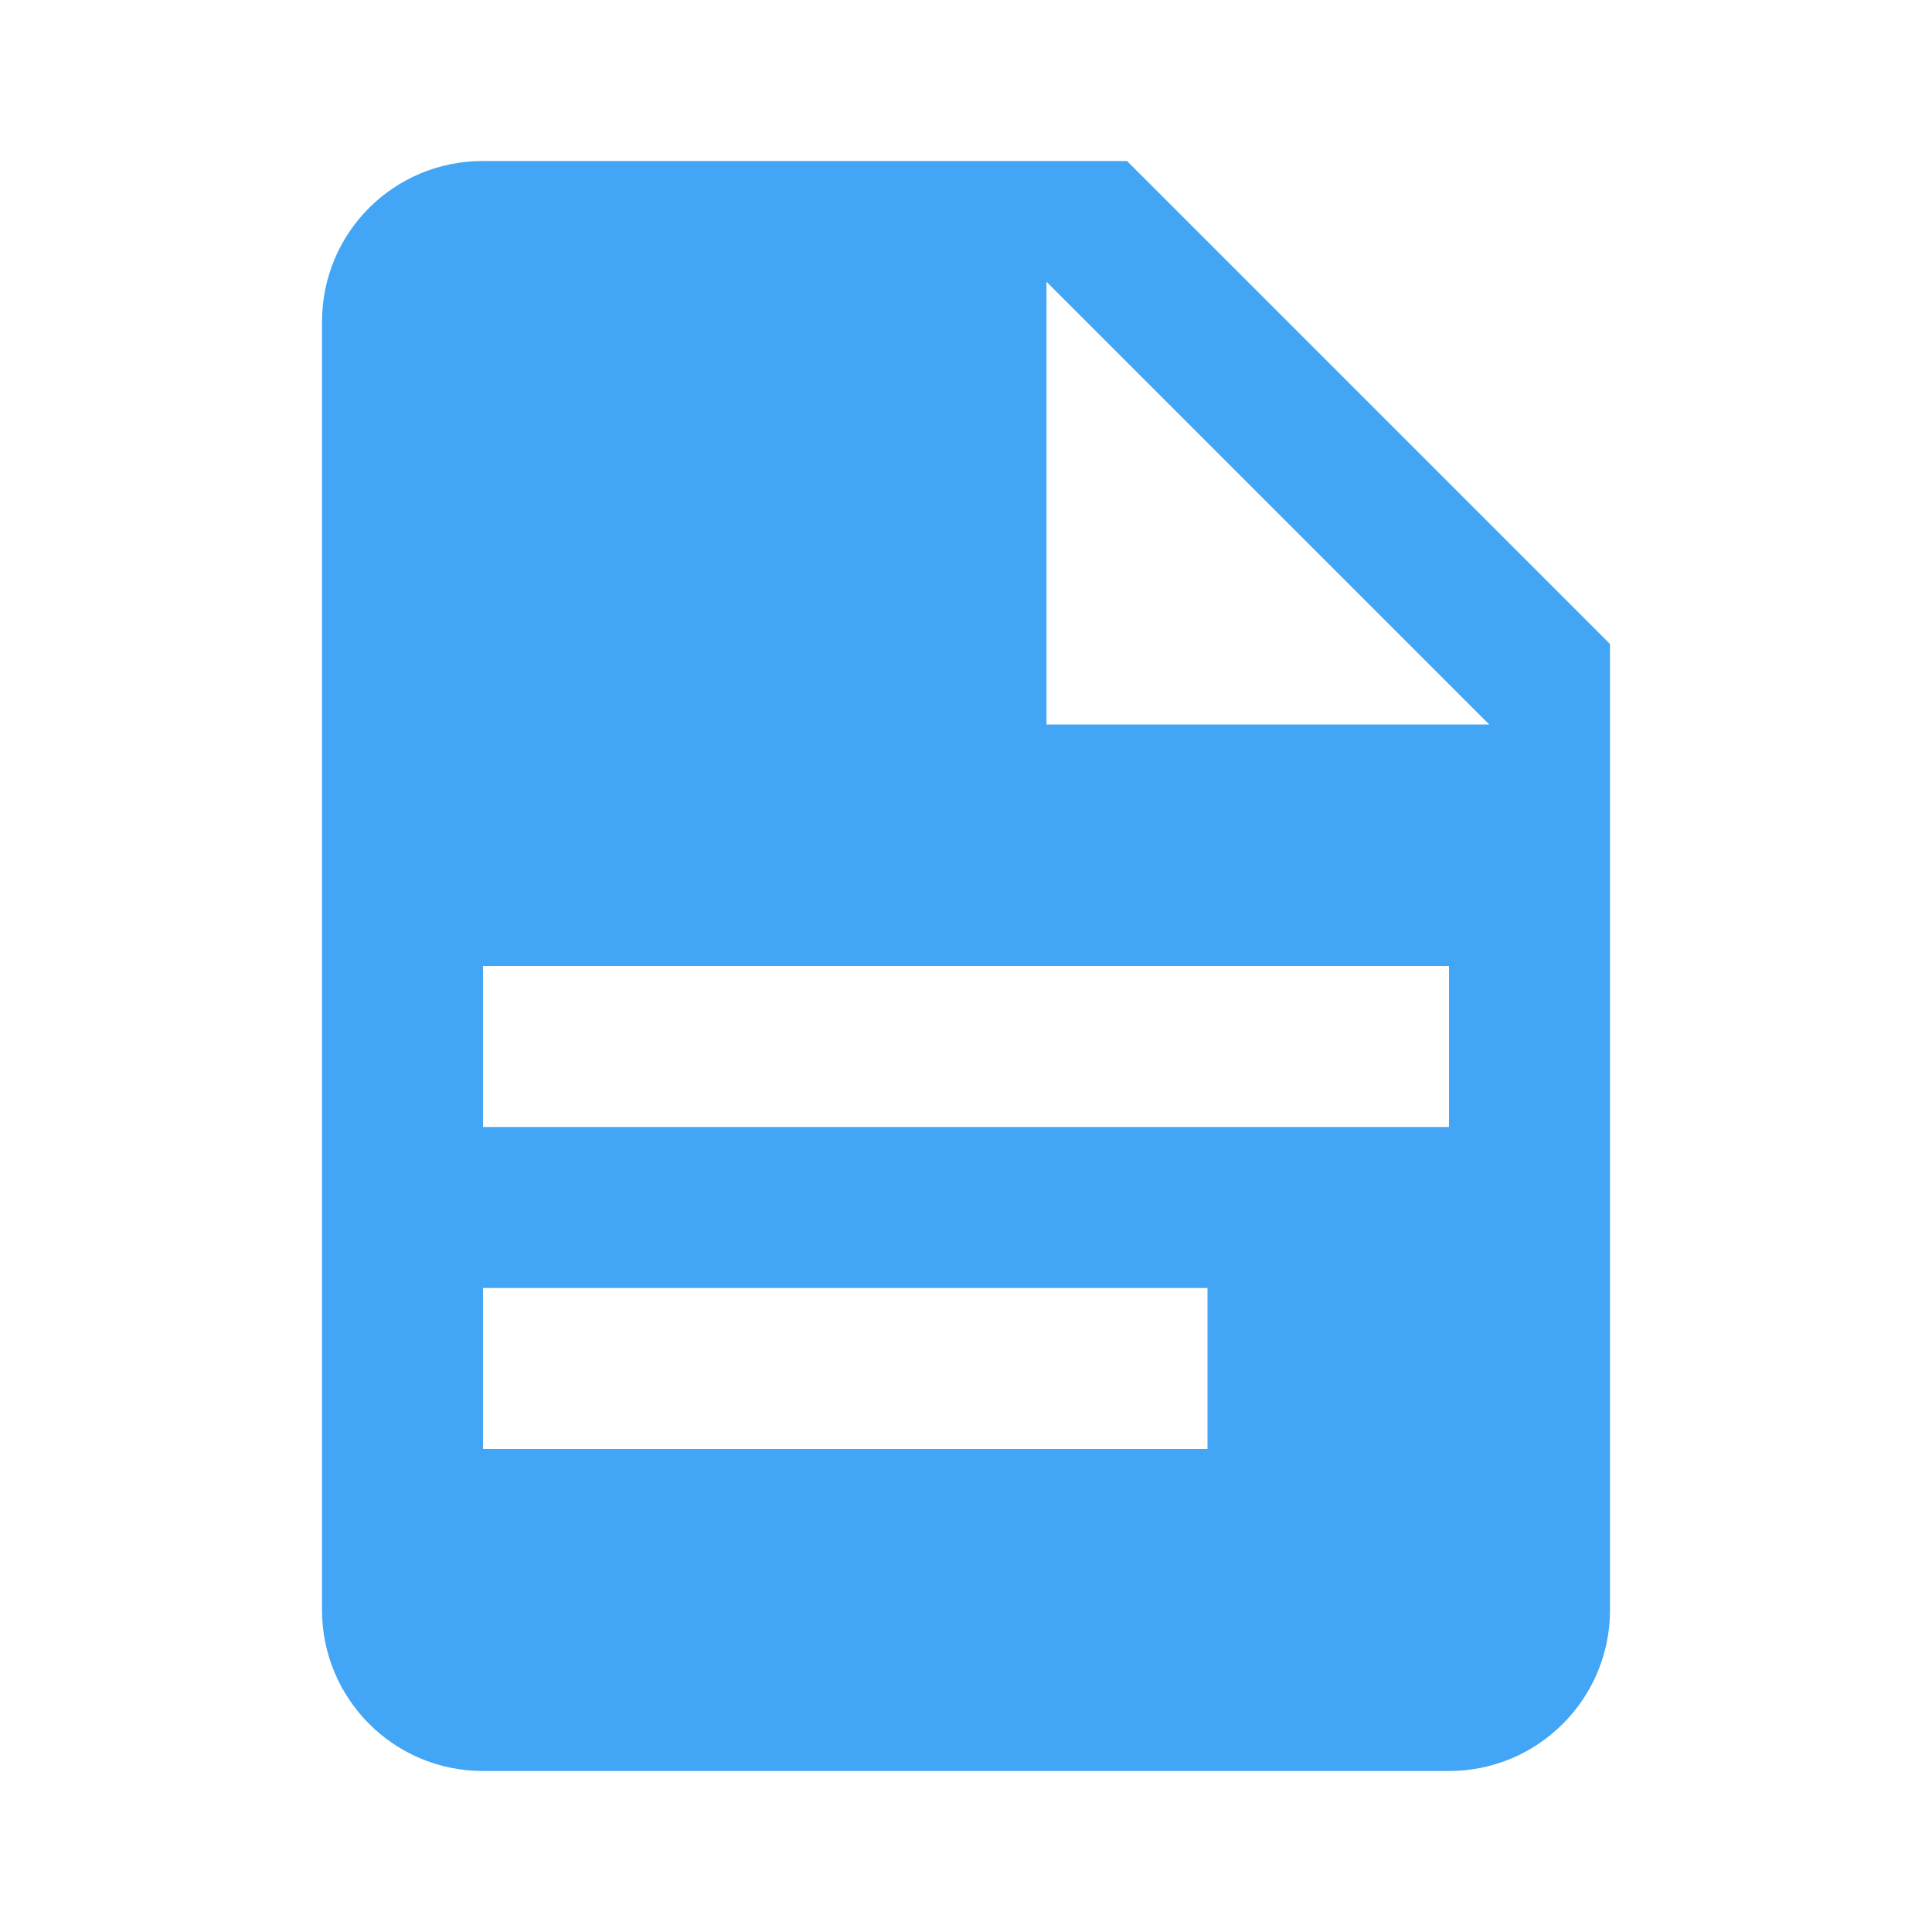
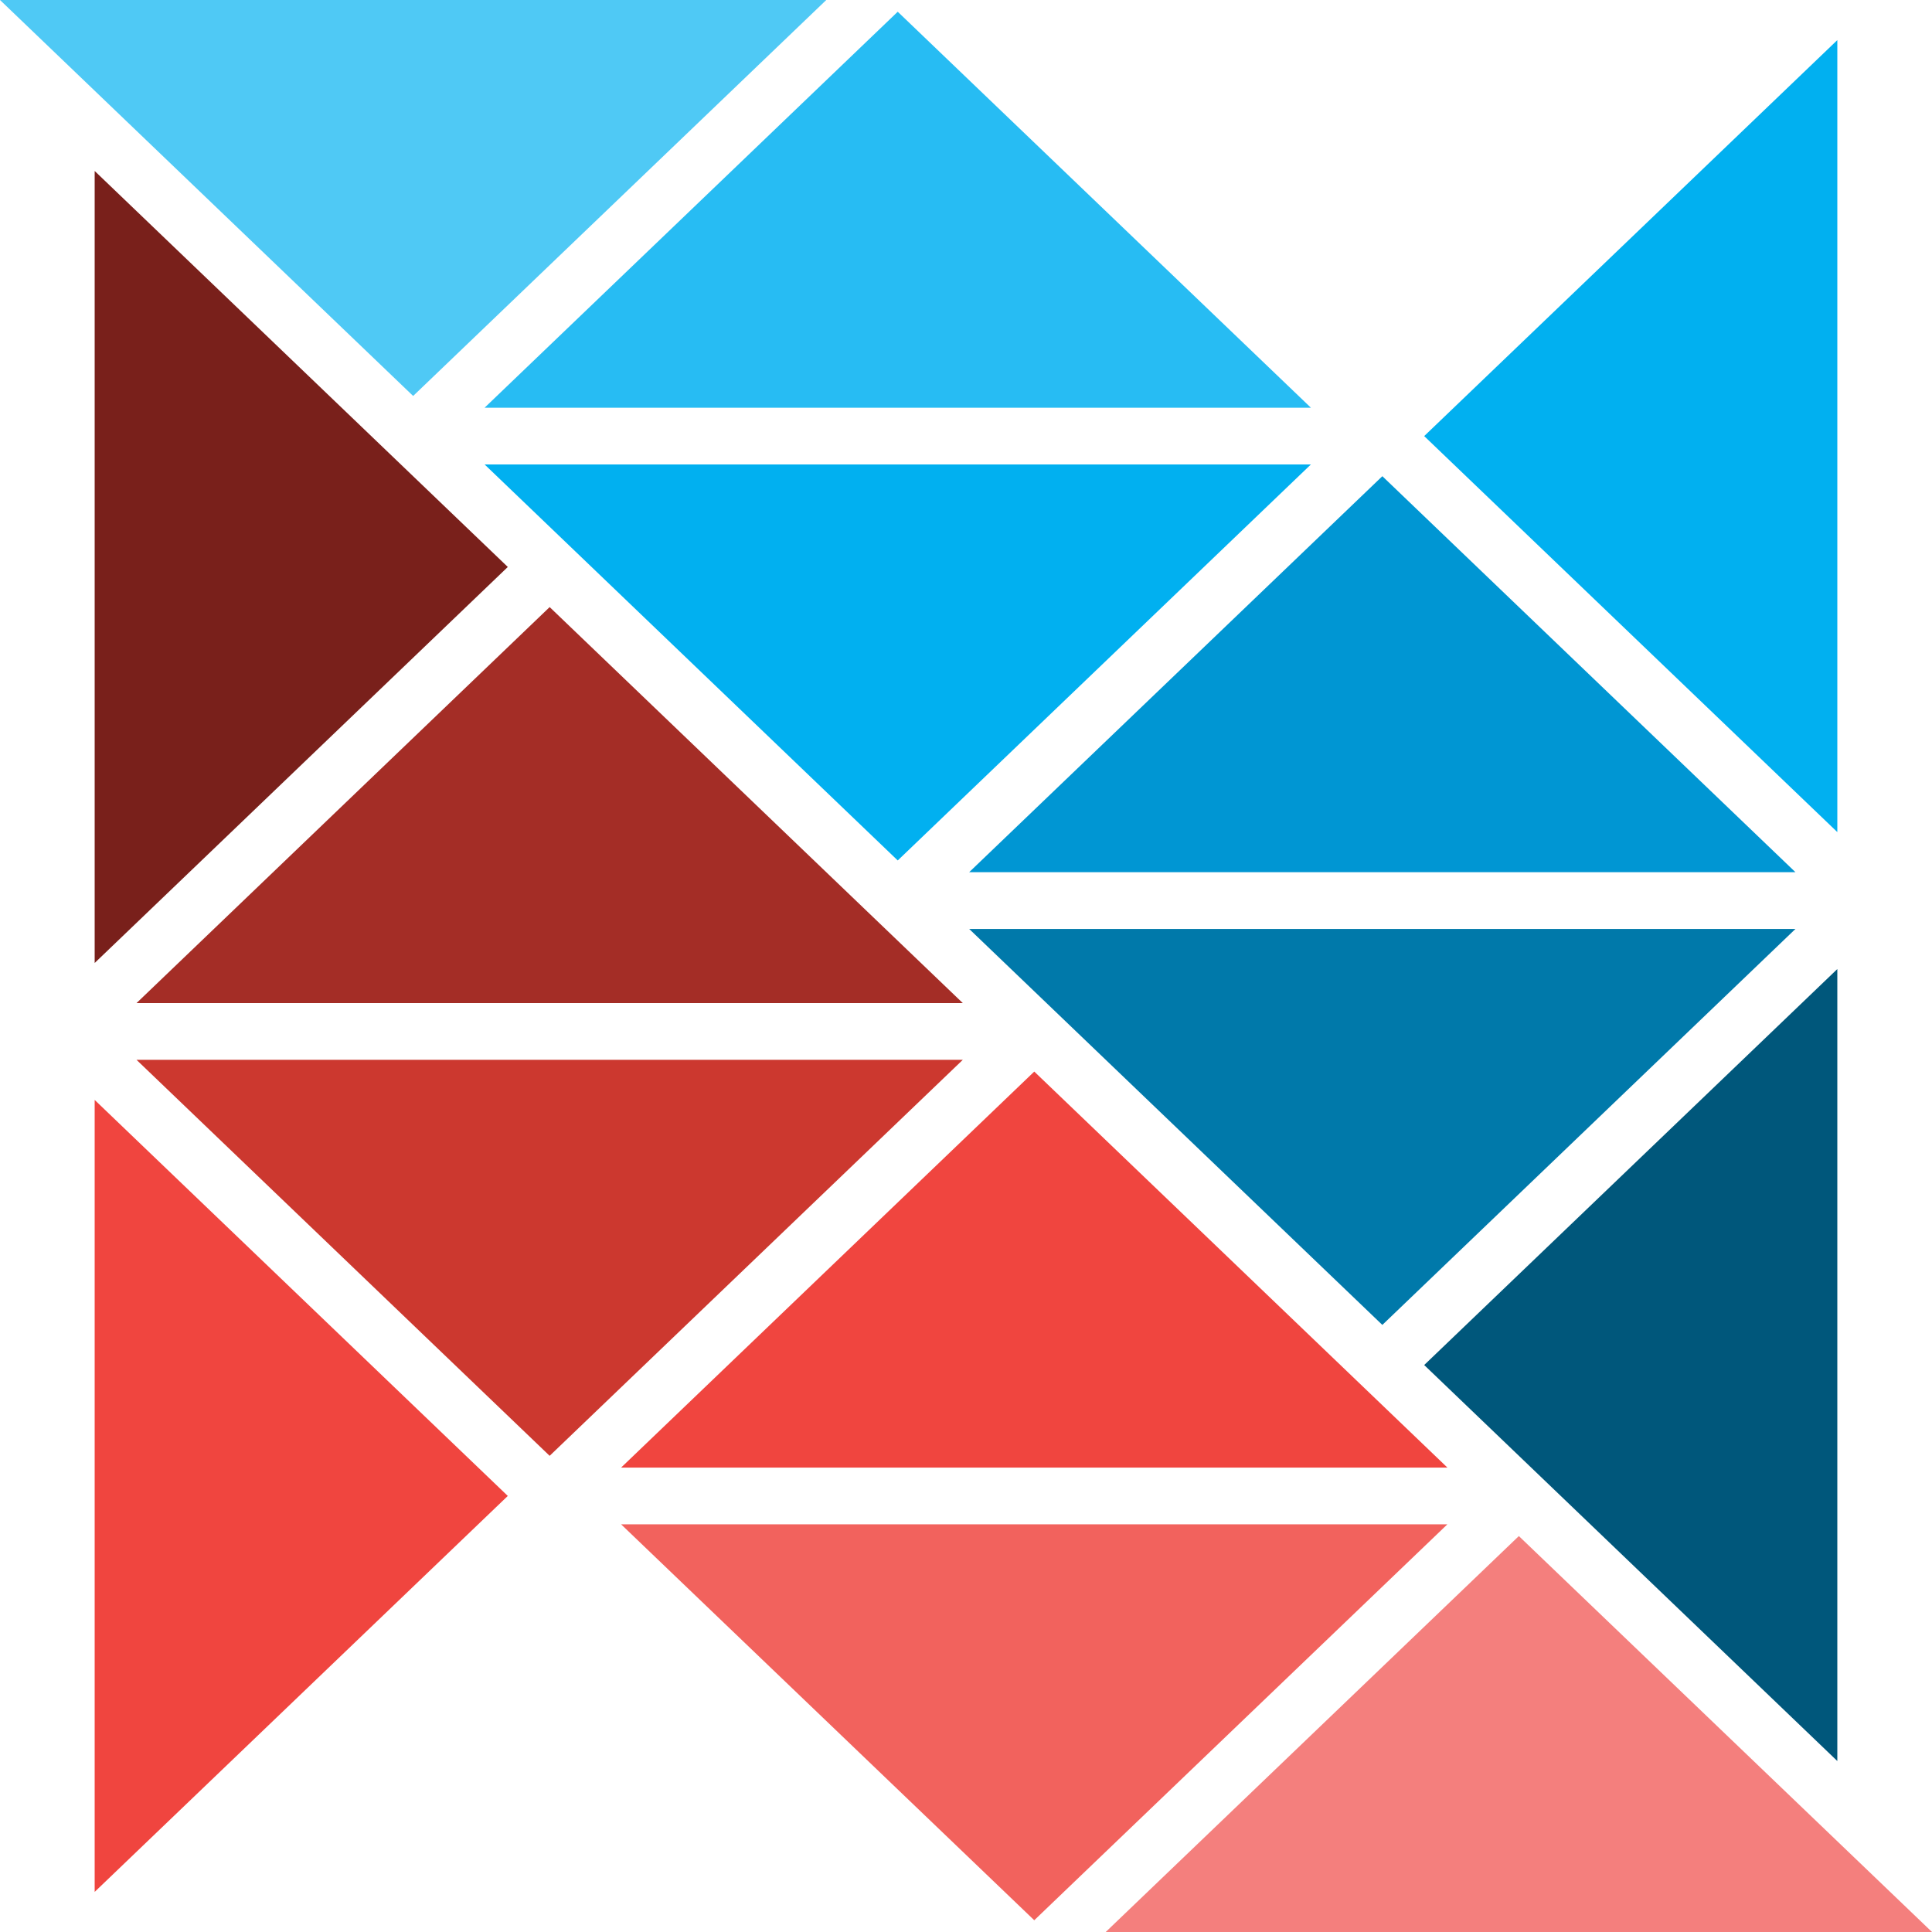
- <svg xmlns="http://www.w3.org/2000/svg" version="1.1" viewBox="0 0 24 24">
-   <path d="m13 9h5.5l-5.5-5.5v5.5m-7-7h8l6 6v12a2 2 0 0 1 -2 2h-12c-1.11 0-2-.9-2-2v-16c0-1.11.89-2 2-2m9 16v-2h-9v2h9m3-4v-2h-12v2h12z" fill="#42a5f5" />
+ <svg xmlns="http://www.w3.org/2000/svg" width="1024" height="1024" viewBox="-251.482 -251.479 1024 1024">
+   <path fill="#00577B" d="M722.337 262.135l-218.97 209.88 218.97 209.892z" />
+   <path fill="#0079AA" d="M700.153 240.874H262.197l218.99 209.883z" />
+   <path fill="#0096D3" d="M700.148 210.803L481.19.916 262.197 210.803z" />
+   <path fill="#01B0F0" d="M443.323-5.311H5.369l218.966 209.89zM722.337-230.225L503.367-20.347l218.97 209.894z" />
+   <path fill="#27BCF3" d="M443.324-35.38L224.332-245.259 5.359-35.38z" />
+   <path fill="#4FC9F5" d="M186.46-251.479h-437.942L-32.506-41.608z" />
+   <path fill="#79201B" d="M-201.304 258.917L17.663 49.025-201.304-160.86z" />
+   <path fill="#A42D26" d="M39.848 70.289l-218.975 209.894h437.956z" />
+   <path fill="#CC382F" d="M-179.128 310.247l218.97 209.892 218.986-209.891z" />
+   <path fill="#F0453F" d="M-201.304 331.509v419.752L17.66 541.4l-64.137-61.475zM515.674 526.369L296.7 316.474 77.714 526.369z" />
+   <path fill="#F2625D" d="M77.709 556.437l218.985 209.857 218.971-209.859z" />
+   <path fill="#F47F7D" d="M334.567 772.521l437.951-.002-218.977-209.857z" />
</svg>
